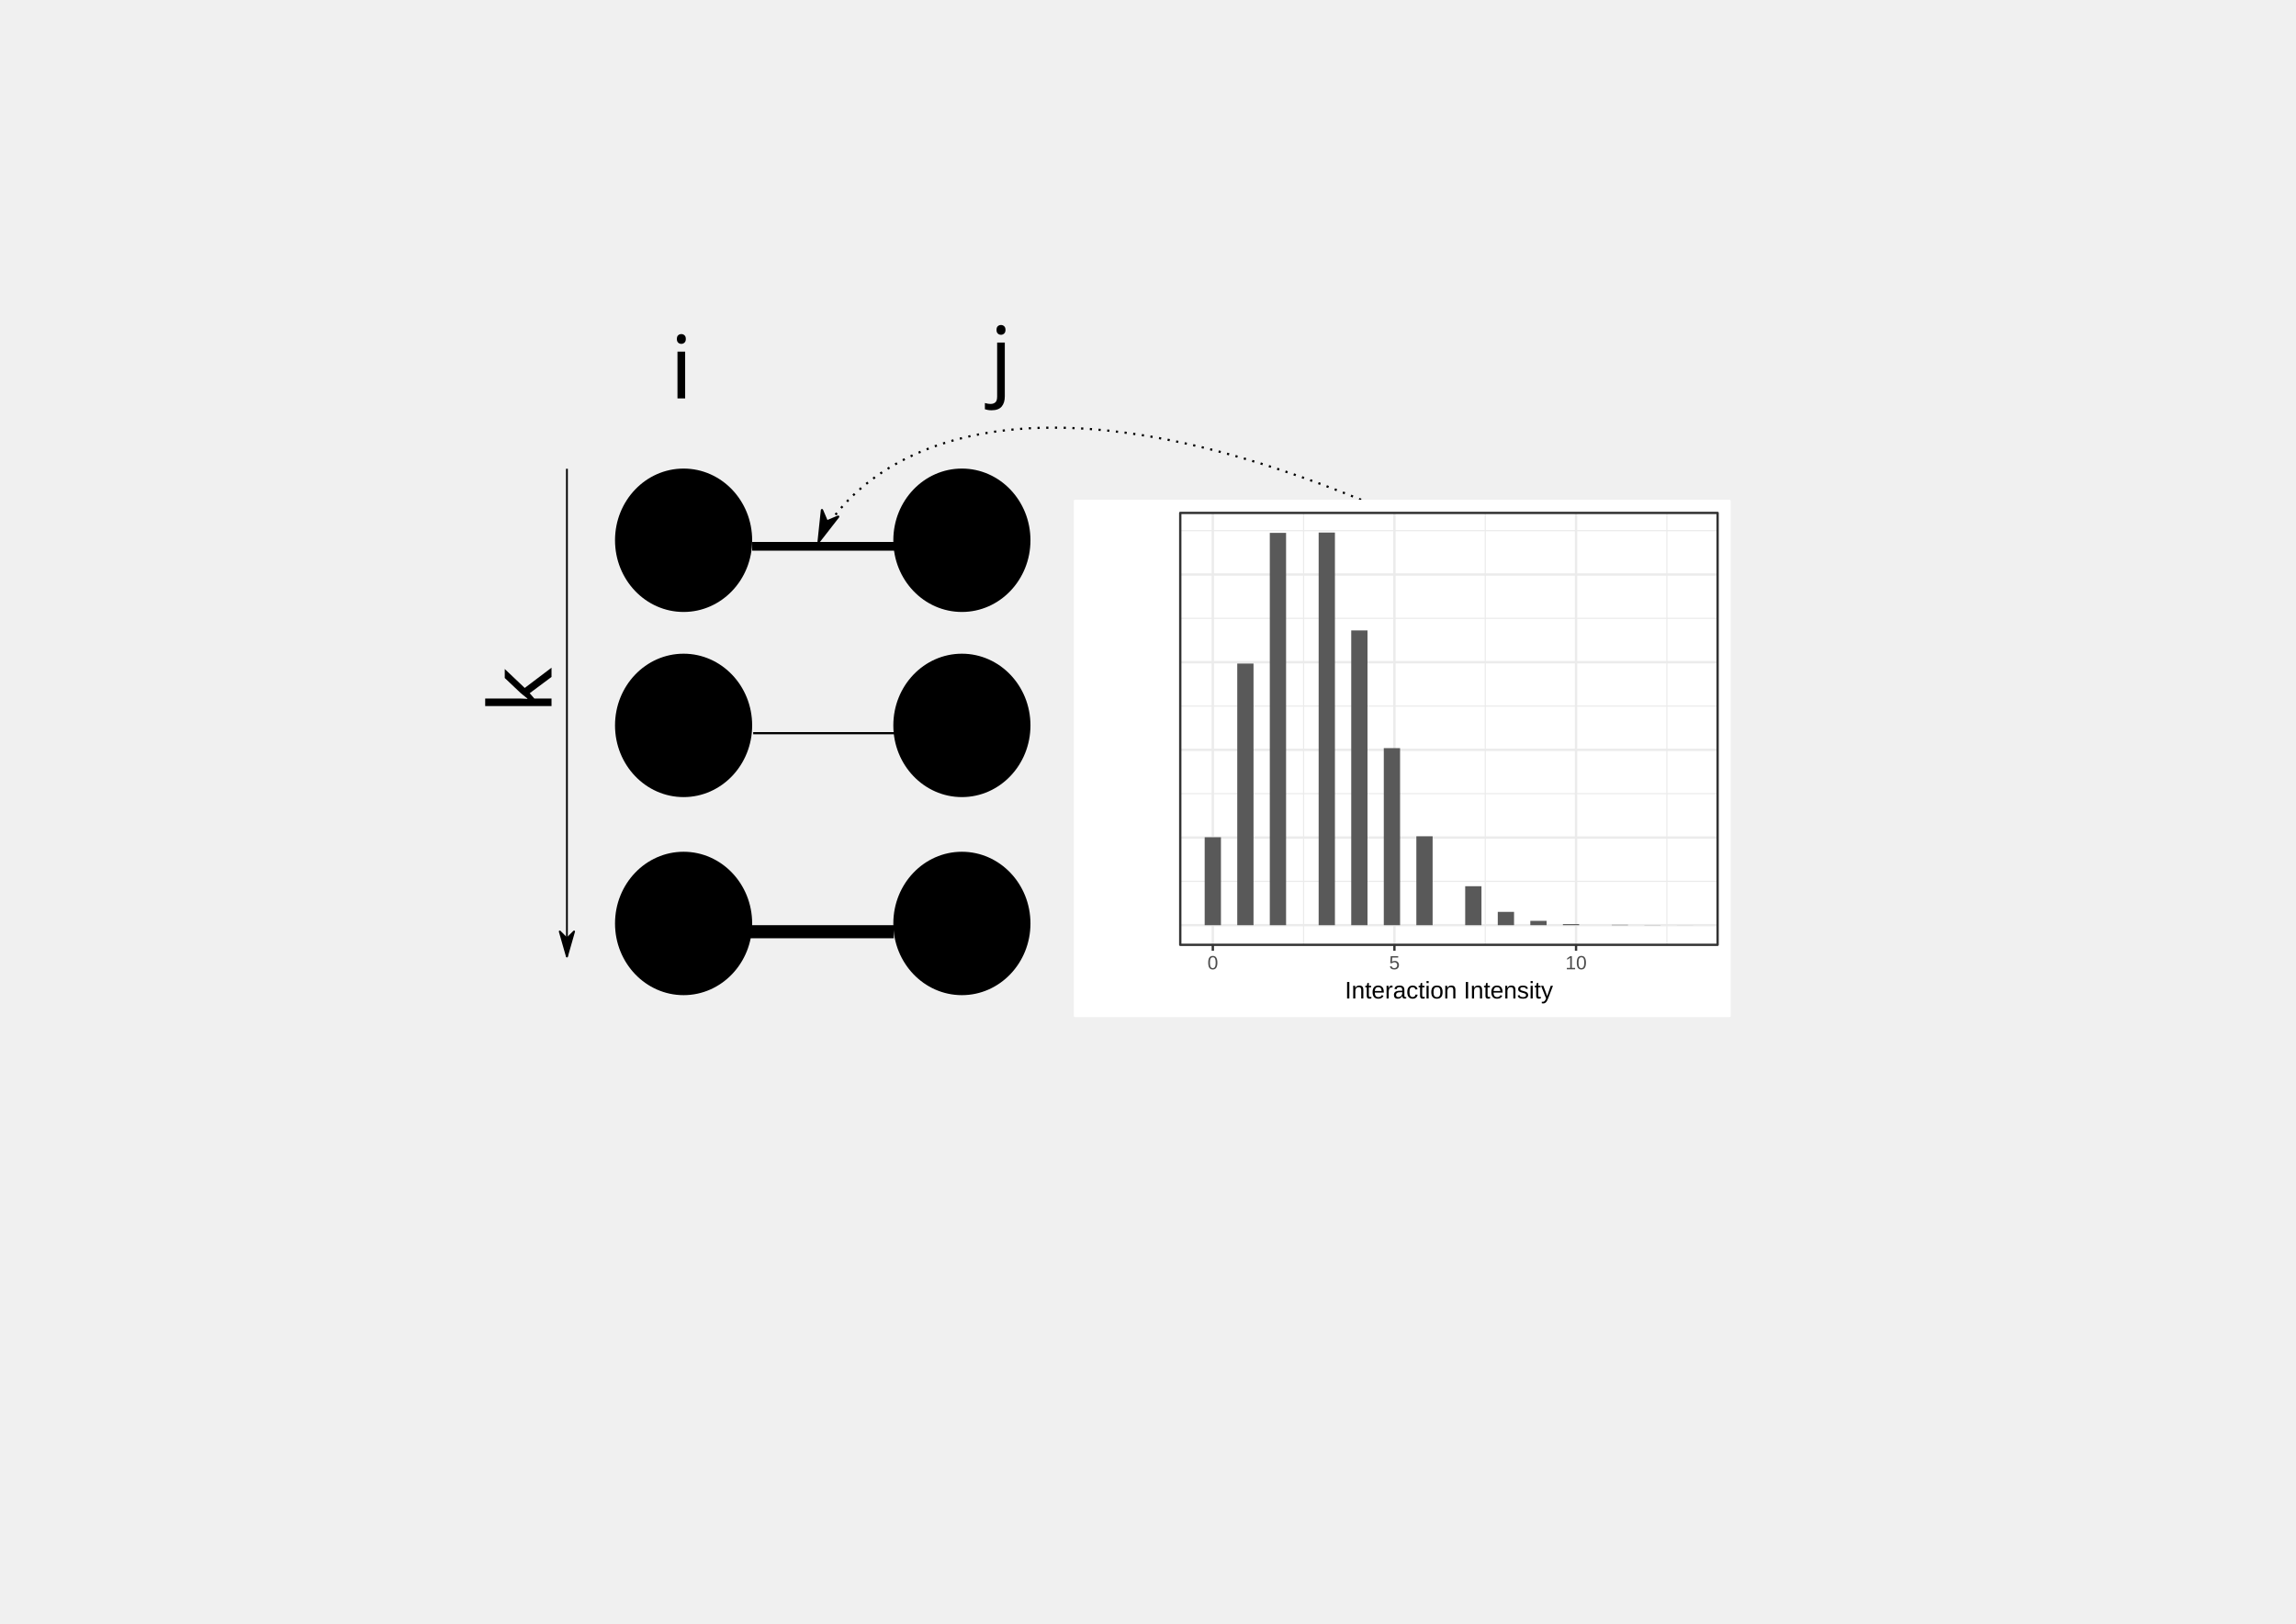
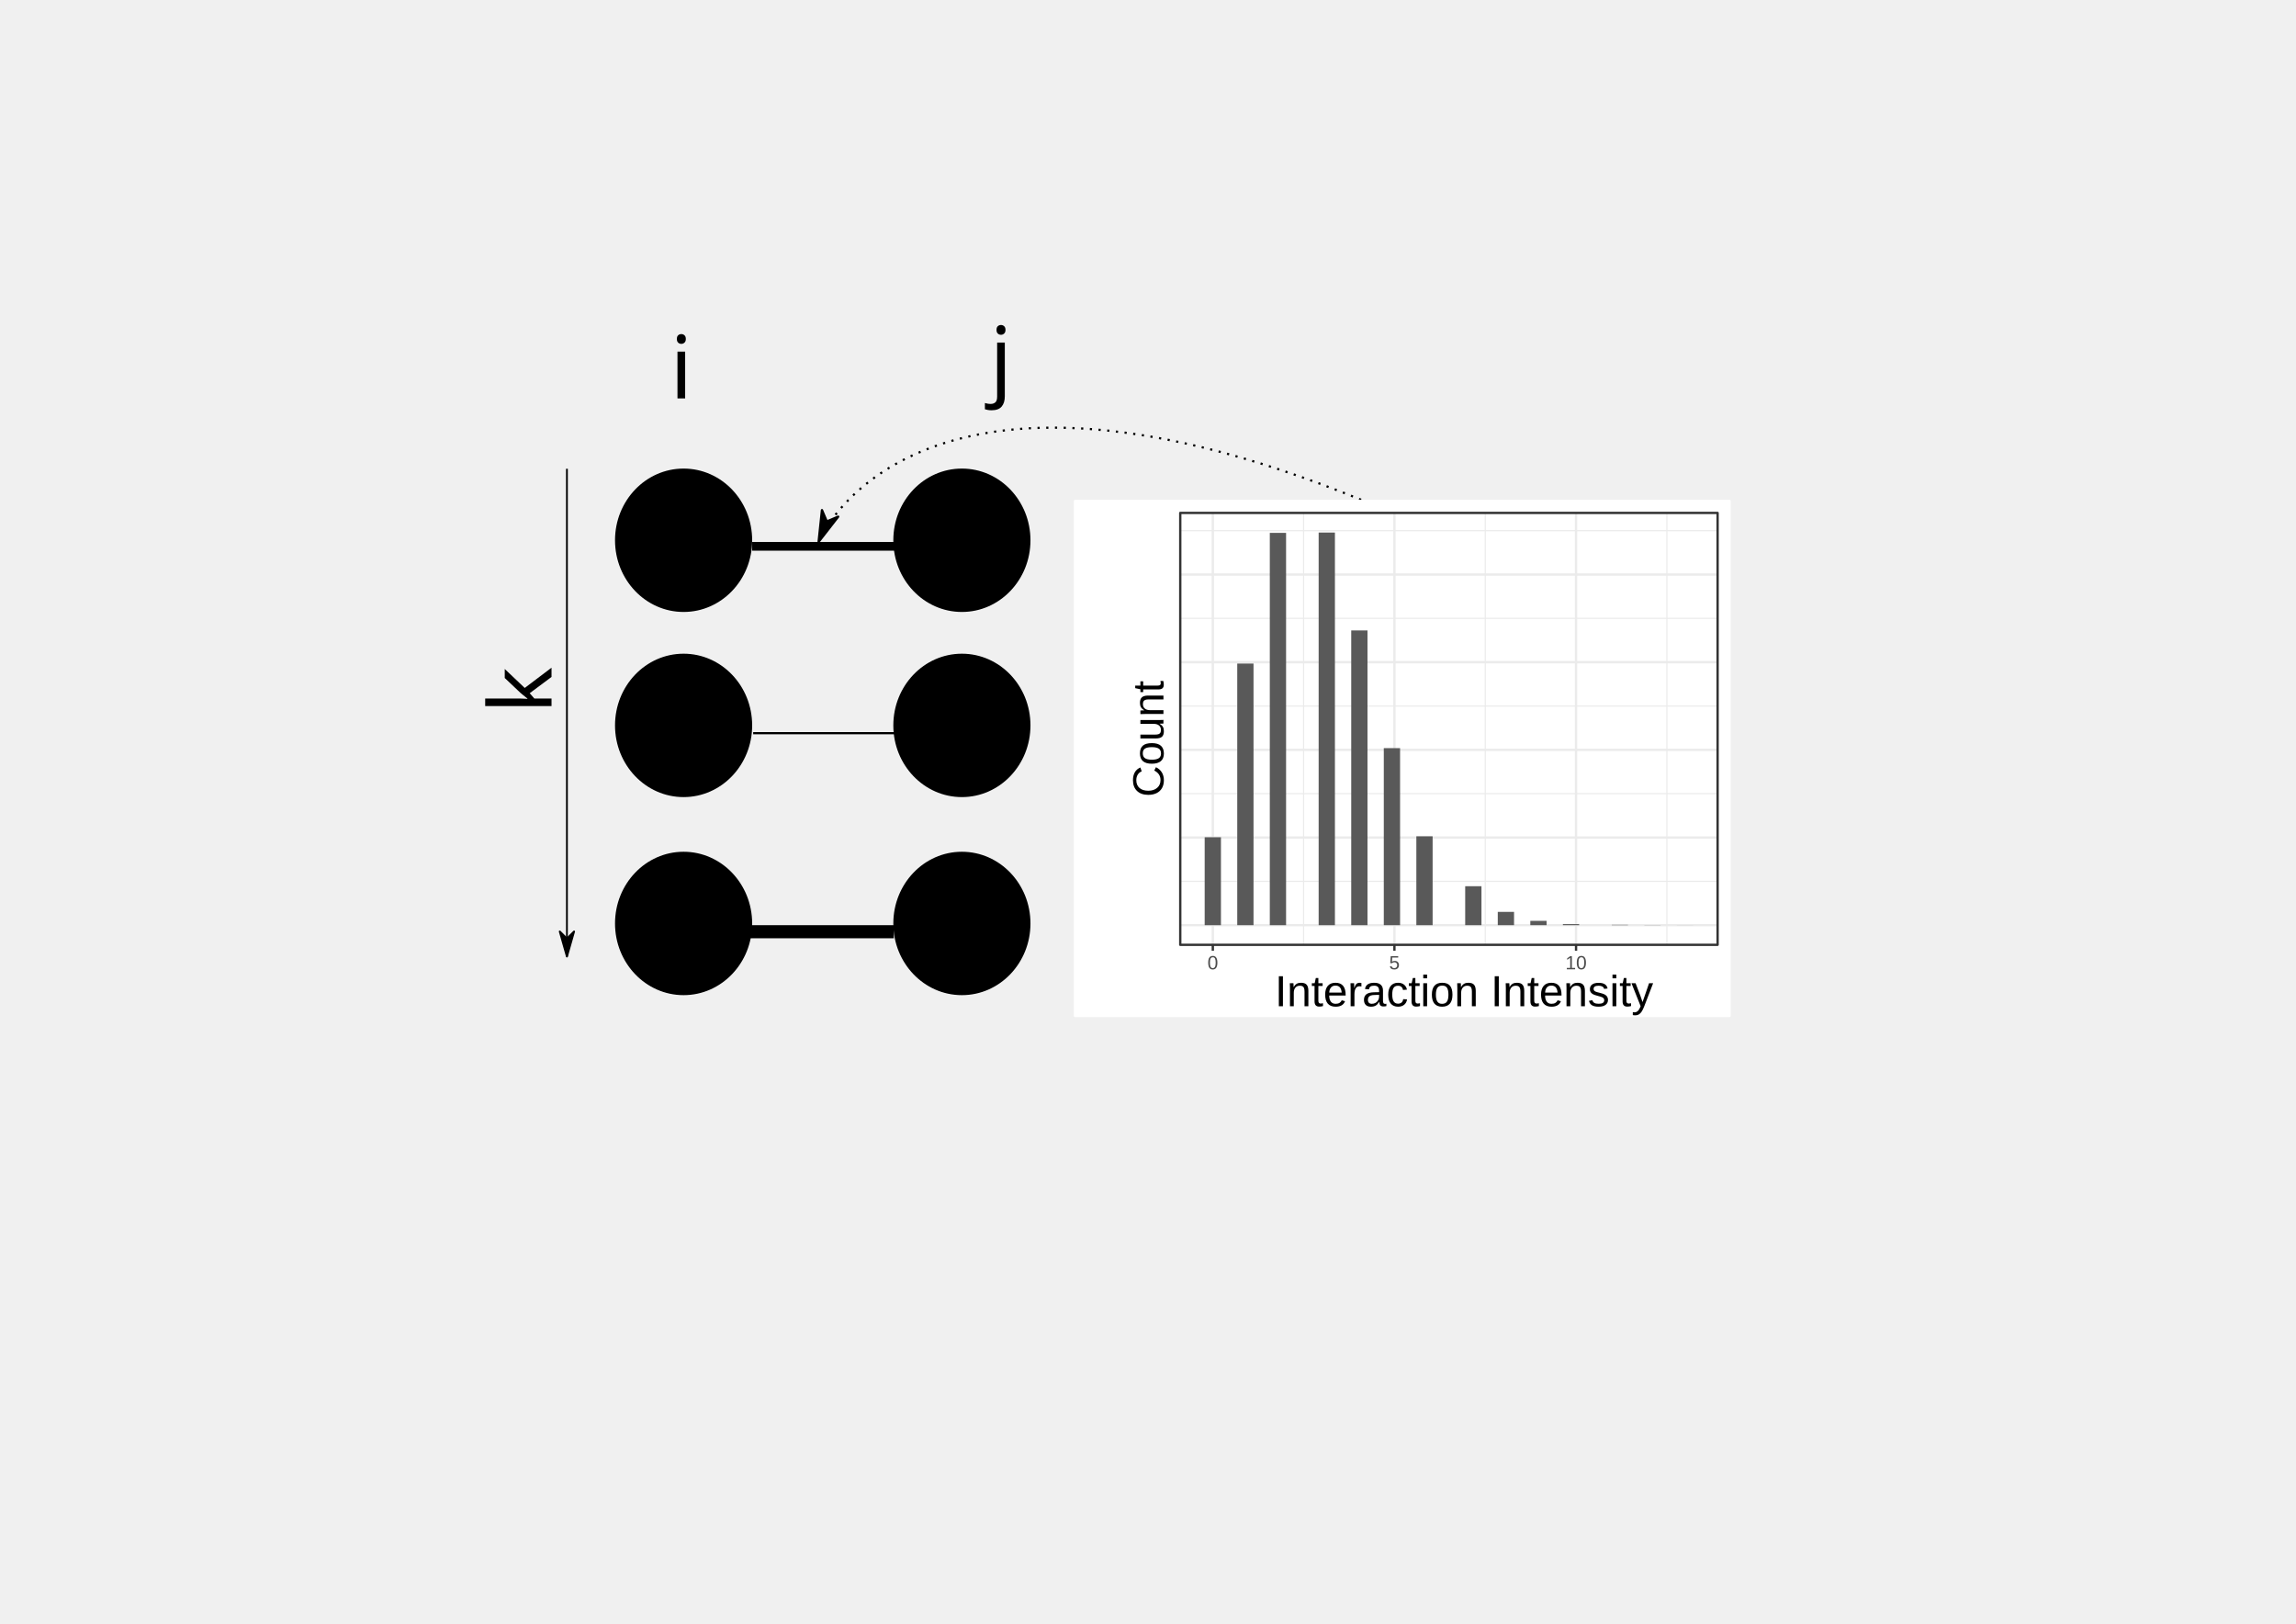
<svg xmlns="http://www.w3.org/2000/svg" width="297mm" height="210mm" viewBox="0 0 1052.362 744.094" id="svg2" version="1.1">
  <defs id="defs4">
    <marker orient="auto" refY="0.0" refX="0.0" id="marker13679" style="overflow:visible;">
      <path id="path13681" d="M 0.0,0.0 L 5.0,-5.0 L -12.5,0.0 L 5.0,5.0 L 0.0,0.0 z " style="fill-rule:evenodd;stroke:#000000;stroke-width:1pt;stroke-opacity:1;fill:#000000;fill-opacity:1" transform="scale(0.8) rotate(180) translate(12.5,0)" />
    </marker>
    <marker orient="auto" refY="0.0" refX="0.0" id="Arrow1Lend" style="overflow:visible;">
      <path id="path4175" d="M 0.0,0.0 L 5.0,-5.0 L -12.5,0.0 L 5.0,5.0 L 0.0,0.0 z " style="fill-rule:evenodd;stroke:#000000;stroke-width:1.0pt;" transform="scale(0.8) rotate(180) translate(12.5,0)" />
    </marker>
    <marker style="overflow:visible;" id="marker13005" refX="0.0" refY="0.0" orient="auto">
      <path transform="scale(0.8) rotate(180) translate(12.5,0)" style="fill-rule:evenodd;stroke:#000000;stroke-width:1pt;stroke-opacity:1;fill:#000000;fill-opacity:1" d="M 0.0,0.0 L 5.0,-5.0 L -12.5,0.0 L 5.0,5.0 L 0.0,0.0 z " id="path13007" />
    </marker>
    <marker orient="auto" refY="0.0" refX="0.0" id="Arrow1Mstart" style="overflow:visible">
      <path id="path4178" d="M 0.0,0.0 L 5.0,-5.0 L -12.5,0.0 L 5.0,5.0 L 0.0,0.0 z " style="fill-rule:evenodd;stroke:#000000;stroke-width:1pt;stroke-opacity:1;fill:#000000;fill-opacity:1" transform="scale(0.4) translate(10,0)" />
    </marker>
    <style id="style12602" type="text/css">
    line, polyline, polygon, path, rect, circle {
      fill: none;
      stroke: #000000;
      stroke-linecap: round;
      stroke-linejoin: round;
      stroke-miterlimit: 10.00;
    }
  </style>
    <style id="style79781" type="text/css">
    line, polyline, polygon, path, rect, circle {
      fill: none;
      stroke: #000000;
      stroke-linecap: round;
      stroke-linejoin: round;
      stroke-miterlimit: 10.00;
    }
  </style>
  </defs>
  <g id="layer1" transform="translate(0,-308.2677)">
    <ellipse style="fill:#000000;stroke:none;stroke-width:3;stroke-miterlimit:10;stroke-dasharray:none;stroke-dashoffset:0;stroke-opacity:1" id="path4136" cx="313.322" cy="555.855" rx="31.429" ry="32.857" />
    <path style="fill:none;fill-rule:evenodd;stroke:#000000;stroke-width:0.818px;stroke-linecap:butt;stroke-linejoin:miter;stroke-miterlimit:10;stroke-opacity:1;marker-end:url(#marker13005)" d="m 259.848,523.083 c 0,223.519 0,223.519 0,223.519" id="path4160" />
    <text xml:space="preserve" style="font-style:normal;font-weight:normal;font-size:40px;line-height:125%;font-family:sans-serif;letter-spacing:0px;word-spacing:0px;fill:#000000;fill-opacity:1;stroke:none;stroke-width:1px;stroke-linecap:butt;stroke-linejoin:miter;stroke-opacity:1" x="-635.252" y="252.79" id="text4162" transform="matrix(0,-1,1,0,0,0)">
      <tspan id="tspan4164" x="-635.252" y="252.79">k</tspan>
    </text>
    <path style="fill:none;fill-rule:evenodd;stroke:#000000;stroke-width:1;stroke-linecap:butt;stroke-linejoin:miter;stroke-miterlimit:10;stroke-dasharray:1, 3;stroke-dashoffset:0;stroke-opacity:1;marker-end:url(#marker13679)" d="M 645.919,546.705 C 419.892,445.752 375.223,556.532 375.223,556.532" id="path13671" />
    <text xml:space="preserve" style="font-style:normal;font-weight:normal;font-size:40px;line-height:125%;font-family:sans-serif;letter-spacing:0px;word-spacing:0px;fill:#000000;fill-opacity:1;stroke:none;stroke-width:1px;stroke-linecap:butt;stroke-linejoin:miter;stroke-opacity:1" x="307.112" y="490.848" id="text79530">
      <tspan id="tspan79532" x="307.112" y="490.848">i</tspan>
    </text>
    <text xml:space="preserve" style="font-style:normal;font-weight:normal;font-size:40px;line-height:125%;font-family:sans-serif;letter-spacing:0px;word-spacing:0px;fill:#000000;fill-opacity:1;stroke:none;stroke-width:1px;stroke-linecap:butt;stroke-linejoin:miter;stroke-opacity:1" x="453.627" y="486.688" id="text79534">
      <tspan id="tspan79536" x="453.627" y="486.688">j</tspan>
    </text>
    <g id="g79950" transform="translate(501.661,532.4759)">
      <g id="g80052" transform="translate(-8.933871,5.360323)">
        <rect y="0" x="0" width="1" height="1" style="fill:#ffffff;stroke:none;stroke-linecap:round;stroke-linejoin:round;stroke-miterlimit:10" id="rect79783" />
        <rect x="0" y="0" width="300" height="236" style="fill:#ffffff;stroke:#ffffff;stroke-width:1.07;stroke-linecap:round;stroke-linejoin:round;stroke-miterlimit:10" id="rect79785" />
        <rect x="48.24" y="5.48" width="246.29" height="197.93" style="fill:#ffffff;stroke:none;stroke-width:1.07;stroke-linecap:round;stroke-linejoin:round;stroke-miterlimit:10" clip-path="url(#cpNDguMjR8Mjk0LjUyfDIwMy40MXw1LjQ4)" id="rect79792" />
        <polyline points="48.24,174.33 294.52,174.33 " style="fill:none;stroke:#ebebeb;stroke-width:0.53;stroke-linecap:butt;stroke-linejoin:round;stroke-miterlimit:10" clip-path="url(#cpNDguMjR8Mjk0LjUyfDIwMy40MXw1LjQ4)" id="polyline79794" />
        <polyline points="48.24,134.15 294.52,134.15 " style="fill:none;stroke:#ebebeb;stroke-width:0.53;stroke-linecap:butt;stroke-linejoin:round;stroke-miterlimit:10" clip-path="url(#cpNDguMjR8Mjk0LjUyfDIwMy40MXw1LjQ4)" id="polyline79796" />
        <polyline points="48.24,93.98 294.52,93.98 " style="fill:none;stroke:#ebebeb;stroke-width:0.53;stroke-linecap:butt;stroke-linejoin:round;stroke-miterlimit:10" clip-path="url(#cpNDguMjR8Mjk0LjUyfDIwMy40MXw1LjQ4)" id="polyline79798" />
        <polyline points="48.24,53.80 294.52,53.80 " style="fill:none;stroke:#ebebeb;stroke-width:0.53;stroke-linecap:butt;stroke-linejoin:round;stroke-miterlimit:10" clip-path="url(#cpNDguMjR8Mjk0LjUyfDIwMy40MXw1LjQ4)" id="polyline79800" />
        <polyline points="48.24,13.62 294.52,13.62 " style="fill:none;stroke:#ebebeb;stroke-width:0.53;stroke-linecap:butt;stroke-linejoin:round;stroke-miterlimit:10" clip-path="url(#cpNDguMjR8Mjk0LjUyfDIwMy40MXw1LjQ4)" id="polyline79802" />
        <polyline points="104.78,203.41 104.78,5.48 " style="fill:none;stroke:#ebebeb;stroke-width:0.53;stroke-linecap:butt;stroke-linejoin:round;stroke-miterlimit:10" clip-path="url(#cpNDguMjR8Mjk0LjUyfDIwMy40MXw1LjQ4)" id="polyline79804" />
        <polyline points="188.03,203.41 188.03,5.48 " style="fill:none;stroke:#ebebeb;stroke-width:0.53;stroke-linecap:butt;stroke-linejoin:round;stroke-miterlimit:10" clip-path="url(#cpNDguMjR8Mjk0LjUyfDIwMy40MXw1LjQ4)" id="polyline79806" />
        <polyline points="271.27,203.41 271.27,5.48 " style="fill:none;stroke:#ebebeb;stroke-width:0.53;stroke-linecap:butt;stroke-linejoin:round;stroke-miterlimit:10" clip-path="url(#cpNDguMjR8Mjk0LjUyfDIwMy40MXw1LjQ4)" id="polyline79808" />
        <polyline points="48.24,194.41 294.52,194.41 " style="fill:none;stroke:#ebebeb;stroke-width:1.07;stroke-linecap:butt;stroke-linejoin:round;stroke-miterlimit:10" clip-path="url(#cpNDguMjR8Mjk0LjUyfDIwMy40MXw1LjQ4)" id="polyline79810" />
        <polyline points="48.24,154.24 294.52,154.24 " style="fill:none;stroke:#ebebeb;stroke-width:1.07;stroke-linecap:butt;stroke-linejoin:round;stroke-miterlimit:10" clip-path="url(#cpNDguMjR8Mjk0LjUyfDIwMy40MXw1LjQ4)" id="polyline79812" />
        <polyline points="48.24,114.06 294.52,114.06 " style="fill:none;stroke:#ebebeb;stroke-width:1.07;stroke-linecap:butt;stroke-linejoin:round;stroke-miterlimit:10" clip-path="url(#cpNDguMjR8Mjk0LjUyfDIwMy40MXw1LjQ4)" id="polyline79814" />
        <polyline points="48.24,73.89 294.52,73.89 " style="fill:none;stroke:#ebebeb;stroke-width:1.07;stroke-linecap:butt;stroke-linejoin:round;stroke-miterlimit:10" clip-path="url(#cpNDguMjR8Mjk0LjUyfDIwMy40MXw1LjQ4)" id="polyline79816" />
        <polyline points="48.24,33.71 294.52,33.71 " style="fill:none;stroke:#ebebeb;stroke-width:1.07;stroke-linecap:butt;stroke-linejoin:round;stroke-miterlimit:10" clip-path="url(#cpNDguMjR8Mjk0LjUyfDIwMy40MXw1LjQ4)" id="polyline79818" />
        <polyline points="63.16,203.41 63.16,5.48 " style="fill:none;stroke:#ebebeb;stroke-width:1.07;stroke-linecap:butt;stroke-linejoin:round;stroke-miterlimit:10" clip-path="url(#cpNDguMjR8Mjk0LjUyfDIwMy40MXw1LjQ4)" id="polyline79820" />
        <polyline points="146.40,203.41 146.40,5.48 " style="fill:none;stroke:#ebebeb;stroke-width:1.07;stroke-linecap:butt;stroke-linejoin:round;stroke-miterlimit:10" clip-path="url(#cpNDguMjR8Mjk0LjUyfDIwMy40MXw1LjQ4)" id="polyline79822" />
        <polyline points="229.65,203.41 229.65,5.48 " style="fill:none;stroke:#ebebeb;stroke-width:1.07;stroke-linecap:butt;stroke-linejoin:round;stroke-miterlimit:10" clip-path="url(#cpNDguMjR8Mjk0LjUyfDIwMy40MXw1LjQ4)" id="polyline79824" />
        <rect x="59.43" y="154.12" width="7.46" height="40.3" style="fill:#595959;stroke:none;stroke-width:1.07;stroke-linecap:butt;stroke-linejoin:round;stroke-miterlimit:10" clip-path="url(#cpNDguMjR8Mjk0LjUyfDIwMy40MXw1LjQ4)" id="rect79826" />
        <rect x="74.36" y="74.52" width="7.46" height="119.89" style="fill:#595959;stroke:none;stroke-width:1.07;stroke-linecap:butt;stroke-linejoin:round;stroke-miterlimit:10" clip-path="url(#cpNDguMjR8Mjk0LjUyfDIwMy40MXw1LjQ4)" id="rect79830" />
        <rect x="89.28" y="14.63" width="7.46" height="179.79" style="fill:#595959;stroke:none;stroke-width:1.07;stroke-linecap:butt;stroke-linejoin:round;stroke-miterlimit:10" clip-path="url(#cpNDguMjR8Mjk0LjUyfDIwMy40MXw1LjQ4)" id="rect79834" />
        <rect x="111.67" y="14.48" width="7.46" height="179.94" style="fill:#595959;stroke:none;stroke-width:1.07;stroke-linecap:butt;stroke-linejoin:round;stroke-miterlimit:10" clip-path="url(#cpNDguMjR8Mjk0LjUyfDIwMy40MXw1LjQ4)" id="rect79840" />
        <rect x="126.6" y="59.34" width="7.46" height="135.08" style="fill:#595959;stroke:none;stroke-width:1.07;stroke-linecap:butt;stroke-linejoin:round;stroke-miterlimit:10" clip-path="url(#cpNDguMjR8Mjk0LjUyfDIwMy40MXw1LjQ4)" id="rect79844" />
        <rect x="141.53" y="113.28" width="7.46" height="81.13" style="fill:#595959;stroke:none;stroke-width:1.07;stroke-linecap:butt;stroke-linejoin:round;stroke-miterlimit:10" clip-path="url(#cpNDguMjR8Mjk0LjUyfDIwMy40MXw1LjQ4)" id="rect79848" />
        <rect x="156.45" y="153.68" width="7.46" height="40.74" style="fill:#595959;stroke:none;stroke-width:1.07;stroke-linecap:butt;stroke-linejoin:round;stroke-miterlimit:10" clip-path="url(#cpNDguMjR8Mjk0LjUyfDIwMy40MXw1LjQ4)" id="rect79852" />
        <rect x="178.84" y="176.56" width="7.46" height="17.85" style="fill:#595959;stroke:none;stroke-width:1.07;stroke-linecap:butt;stroke-linejoin:round;stroke-miterlimit:10" clip-path="url(#cpNDguMjR8Mjk0LjUyfDIwMy40MXw1LjQ4)" id="rect79858" />
        <rect x="193.77" y="188.32" width="7.46" height="6.09" style="fill:#595959;stroke:none;stroke-width:1.07;stroke-linecap:butt;stroke-linejoin:round;stroke-miterlimit:10" clip-path="url(#cpNDguMjR8Mjk0LjUyfDIwMy40MXw1LjQ4)" id="rect79862" />
        <rect x="208.69" y="192.43" width="7.46" height="1.98" style="fill:#595959;stroke:none;stroke-width:1.07;stroke-linecap:butt;stroke-linejoin:round;stroke-miterlimit:10" clip-path="url(#cpNDguMjR8Mjk0LjUyfDIwMy40MXw1LjQ4)" id="rect79866" />
        <rect x="223.62" y="193.93" width="7.46" height="0.48" style="fill:#595959;stroke:none;stroke-width:1.07;stroke-linecap:butt;stroke-linejoin:round;stroke-miterlimit:10" clip-path="url(#cpNDguMjR8Mjk0LjUyfDIwMy40MXw1LjQ4)" id="rect79870" />
        <rect x="246.01" y="194.25" width="7.46" height="0.16" style="fill:#595959;stroke:none;stroke-width:1.07;stroke-linecap:butt;stroke-linejoin:round;stroke-miterlimit:10" clip-path="url(#cpNDguMjR8Mjk0LjUyfDIwMy40MXw1LjQ4)" id="rect79876" />
        <rect x="260.94" y="194.35" width="7.46" height="0.06" style="fill:#595959;stroke:none;stroke-width:1.07;stroke-linecap:butt;stroke-linejoin:round;stroke-miterlimit:10" clip-path="url(#cpNDguMjR8Mjk0LjUyfDIwMy40MXw1LjQ4)" id="rect79880" />
        <rect x="275.86" y="194.4" width="7.46" height="0.02" style="fill:#595959;stroke:none;stroke-width:1.07;stroke-linecap:butt;stroke-linejoin:round;stroke-miterlimit:10" clip-path="url(#cpNDguMjR8Mjk0LjUyfDIwMy40MXw1LjQ4)" id="rect79884" />
        <rect x="48.24" y="5.48" width="246.29" height="197.93" style="fill:none;stroke:#333333;stroke-width:1.07;stroke-linecap:round;stroke-linejoin:round;stroke-miterlimit:10" clip-path="url(#cpNDguMjR8Mjk0LjUyfDIwMy40MXw1LjQ4)" id="rect79886" />
        <polyline points="63.16,206.15 63.16,203.41 " style="fill:none;stroke:#333333;stroke-width:1.07;stroke-linecap:butt;stroke-linejoin:round;stroke-miterlimit:10" clip-path="url(#cpMC4wMHwzMDAuMDB8MjM2LjAwfDAuMDA=)" id="polyline79923" />
        <polyline points="146.40,206.15 146.40,203.41 " style="fill:none;stroke:#333333;stroke-width:1.07;stroke-linecap:butt;stroke-linejoin:round;stroke-miterlimit:10" clip-path="url(#cpMC4wMHwzMDAuMDB8MjM2LjAwfDAuMDA=)" id="polyline79925" />
        <polyline points="229.65,206.15 229.65,203.41 " style="fill:none;stroke:#333333;stroke-width:1.07;stroke-linecap:butt;stroke-linejoin:round;stroke-miterlimit:10" clip-path="url(#cpMC4wMHwzMDAuMDB8MjM2LjAwfDAuMDA=)" id="polyline79927" />
        <g clip-path="url(#cpMC4wMHwzMDAuMDB8MjM2LjAwfDAuMDA=)" id="g79929">
          <text x="60.71" y="214.64" style="font-size:8.8px;font-family:Arial;fill:#4d4d4d" textLength="4.89px" lengthAdjust="spacingAndGlyphs" id="text79931">0</text>
        </g>
        <g clip-path="url(#cpMC4wMHwzMDAuMDB8MjM2LjAwfDAuMDA=)" id="g79933">
          <text x="143.96" y="214.64" style="font-size:8.8px;font-family:Arial;fill:#4d4d4d" textLength="4.89px" lengthAdjust="spacingAndGlyphs" id="text79935">5</text>
        </g>
        <g clip-path="url(#cpMC4wMHwzMDAuMDB8MjM2LjAwfDAuMDA=)" id="g79937">
          <text x="224.75" y="214.64" style="font-size:8.8px;font-family:Arial;fill:#4d4d4d" textLength="9.79px" lengthAdjust="spacingAndGlyphs" id="text79939">10</text>
        </g>
        <g clip-path="url(#cpMC4wMHwzMDAuMDB8MjM2LjAwfDAuMDA=)" id="g79941">
-           <text x="123.69" y="228" style="font-size:11px;font-family:Arial" textLength="95.39px" lengthAdjust="spacingAndGlyphs" id="text79943">Interaction Intensity</text>
+           <text x="91.577" y="231.568" style="font-size:11px;font-family:Arial" textLength="95.39px" lengthAdjust="spacingAndGlyphs" id="text79943">
+             <tspan style="font-size:20px" id="tspan17064">Interaction Intensity</tspan>
+           </text>
        </g>
+         <text x="-135.706" y="40.532" style="font-size:11px;font-family:Arial" textLength="95.39px" lengthAdjust="spacingAndGlyphs" id="text79943-9" transform="matrix(0,-1,1,0,0,0)">
+           <tspan style="font-size:20px" id="tspan17066">Count</tspan>
+         </text>
      </g>
      <rect id="rect79828" clip-path="url(#cpNDguMjR8Mjk0LjUyfDIwMy40MXw1LjQ4)" style="fill:#595959;stroke:none;stroke-width:1.07;stroke-linecap:butt;stroke-linejoin:round;stroke-miterlimit:10" height="0" width="7.46" y="194.41" x="66.89" />
      <rect id="rect79832" clip-path="url(#cpNDguMjR8Mjk0LjUyfDIwMy40MXw1LjQ4)" style="fill:#595959;stroke:none;stroke-width:1.07;stroke-linecap:butt;stroke-linejoin:round;stroke-miterlimit:10" height="0" width="7.46" y="194.41" x="81.82" />
      <rect id="rect79836" clip-path="url(#cpNDguMjR8Mjk0LjUyfDIwMy40MXw1LjQ4)" style="fill:#595959;stroke:none;stroke-width:1.07;stroke-linecap:butt;stroke-linejoin:round;stroke-miterlimit:10" height="0" width="7.46" y="194.41" x="96.75" />
      <rect id="rect79838" clip-path="url(#cpNDguMjR8Mjk0LjUyfDIwMy40MXw1LjQ4)" style="fill:#595959;stroke:none;stroke-width:1.07;stroke-linecap:butt;stroke-linejoin:round;stroke-miterlimit:10" height="0" width="7.46" y="194.41" x="104.21" />
      <rect id="rect79842" clip-path="url(#cpNDguMjR8Mjk0LjUyfDIwMy40MXw1LjQ4)" style="fill:#595959;stroke:none;stroke-width:1.07;stroke-linecap:butt;stroke-linejoin:round;stroke-miterlimit:10" height="0" width="7.46" y="194.41" x="119.14" />
      <rect id="rect79846" clip-path="url(#cpNDguMjR8Mjk0LjUyfDIwMy40MXw1LjQ4)" style="fill:#595959;stroke:none;stroke-width:1.07;stroke-linecap:butt;stroke-linejoin:round;stroke-miterlimit:10" height="0" width="7.46" y="194.41" x="134.06" />
      <rect id="rect79850" clip-path="url(#cpNDguMjR8Mjk0LjUyfDIwMy40MXw1LjQ4)" style="fill:#595959;stroke:none;stroke-width:1.07;stroke-linecap:butt;stroke-linejoin:round;stroke-miterlimit:10" height="0" width="7.46" y="194.41" x="148.99" />
      <rect id="rect79854" clip-path="url(#cpNDguMjR8Mjk0LjUyfDIwMy40MXw1LjQ4)" style="fill:#595959;stroke:none;stroke-width:1.07;stroke-linecap:butt;stroke-linejoin:round;stroke-miterlimit:10" height="0" width="7.46" y="194.41" x="163.91" />
      <rect id="rect79856" clip-path="url(#cpNDguMjR8Mjk0LjUyfDIwMy40MXw1LjQ4)" style="fill:#595959;stroke:none;stroke-width:1.07;stroke-linecap:butt;stroke-linejoin:round;stroke-miterlimit:10" height="0" width="7.46" y="194.41" x="171.38" />
      <rect id="rect79860" clip-path="url(#cpNDguMjR8Mjk0LjUyfDIwMy40MXw1LjQ4)" style="fill:#595959;stroke:none;stroke-width:1.07;stroke-linecap:butt;stroke-linejoin:round;stroke-miterlimit:10" height="0" width="7.46" y="194.41" x="186.3" />
      <rect id="rect79864" clip-path="url(#cpNDguMjR8Mjk0LjUyfDIwMy40MXw1LjQ4)" style="fill:#595959;stroke:none;stroke-width:1.07;stroke-linecap:butt;stroke-linejoin:round;stroke-miterlimit:10" height="0" width="7.46" y="194.41" x="201.23" />
      <rect id="rect79868" clip-path="url(#cpNDguMjR8Mjk0LjUyfDIwMy40MXw1LjQ4)" style="fill:#595959;stroke:none;stroke-width:1.07;stroke-linecap:butt;stroke-linejoin:round;stroke-miterlimit:10" height="0" width="7.46" y="194.41" x="216.16" />
      <rect id="rect79872" clip-path="url(#cpNDguMjR8Mjk0LjUyfDIwMy40MXw1LjQ4)" style="fill:#595959;stroke:none;stroke-width:1.07;stroke-linecap:butt;stroke-linejoin:round;stroke-miterlimit:10" height="0" width="7.46" y="194.41" x="231.08" />
      <rect id="rect79874" clip-path="url(#cpNDguMjR8Mjk0LjUyfDIwMy40MXw1LjQ4)" style="fill:#595959;stroke:none;stroke-width:1.07;stroke-linecap:butt;stroke-linejoin:round;stroke-miterlimit:10" height="0" width="7.46" y="194.41" x="238.55" />
      <rect id="rect79878" clip-path="url(#cpNDguMjR8Mjk0LjUyfDIwMy40MXw1LjQ4)" style="fill:#595959;stroke:none;stroke-width:1.07;stroke-linecap:butt;stroke-linejoin:round;stroke-miterlimit:10" height="0" width="7.46" y="194.41" x="253.47" />
      <rect id="rect79882" clip-path="url(#cpNDguMjR8Mjk0LjUyfDIwMy40MXw1LjQ4)" style="fill:#595959;stroke:none;stroke-width:1.07;stroke-linecap:butt;stroke-linejoin:round;stroke-miterlimit:10" height="0" width="7.46" y="194.41" x="268.4" />
    </g>
    <ellipse style="fill:#000000;stroke:none;stroke-width:3;stroke-miterlimit:10;stroke-dasharray:none;stroke-dashoffset:0;stroke-opacity:1" id="path4136-3" cx="313.322" cy="640.695" rx="31.429" ry="32.857" />
    <ellipse style="fill:#000000;stroke:none;stroke-width:3;stroke-miterlimit:10;stroke-dasharray:none;stroke-dashoffset:0;stroke-opacity:1" id="path4136-5" cx="313.322" cy="731.458" rx="31.429" ry="32.857" />
    <ellipse style="fill:#000000;stroke:none;stroke-width:3;stroke-miterlimit:10;stroke-dasharray:none;stroke-dashoffset:0;stroke-opacity:1" id="path4136-9" cx="440.88" cy="731.458" rx="31.429" ry="32.857" />
    <ellipse style="fill:#000000;stroke:none;stroke-width:3;stroke-miterlimit:10;stroke-dasharray:none;stroke-dashoffset:0;stroke-opacity:1" id="path4136-52" cx="440.88" cy="640.695" rx="31.429" ry="32.857" />
    <ellipse style="fill:#000000;stroke:none;stroke-width:3;stroke-miterlimit:10;stroke-dasharray:none;stroke-dashoffset:0;stroke-opacity:1" id="path4136-0" cx="440.88" cy="555.855" rx="31.429" ry="32.857" />
    <path style="fill:none;fill-rule:evenodd;stroke:#000000;stroke-width:4;stroke-linecap:butt;stroke-linejoin:miter;stroke-miterlimit:10;stroke-opacity:1;stroke-dasharray:none" d="m 344.765,558.63 66.901,0" id="path74095" />
    <path style="fill:none;fill-rule:evenodd;stroke:#000000;stroke-width:1;stroke-linecap:butt;stroke-linejoin:miter;stroke-miterlimit:10;stroke-opacity:1;stroke-dasharray:none" d="m 345.211,644.264 66.455,0" id="path74097" />
    <path style="fill:none;fill-rule:evenodd;stroke:#000000;stroke-width:6;stroke-linecap:butt;stroke-linejoin:miter;stroke-miterlimit:10;stroke-dasharray:none;stroke-opacity:1" d="m 342.765,735.249 66.901,0" id="path74099" />
  </g>
</svg>
